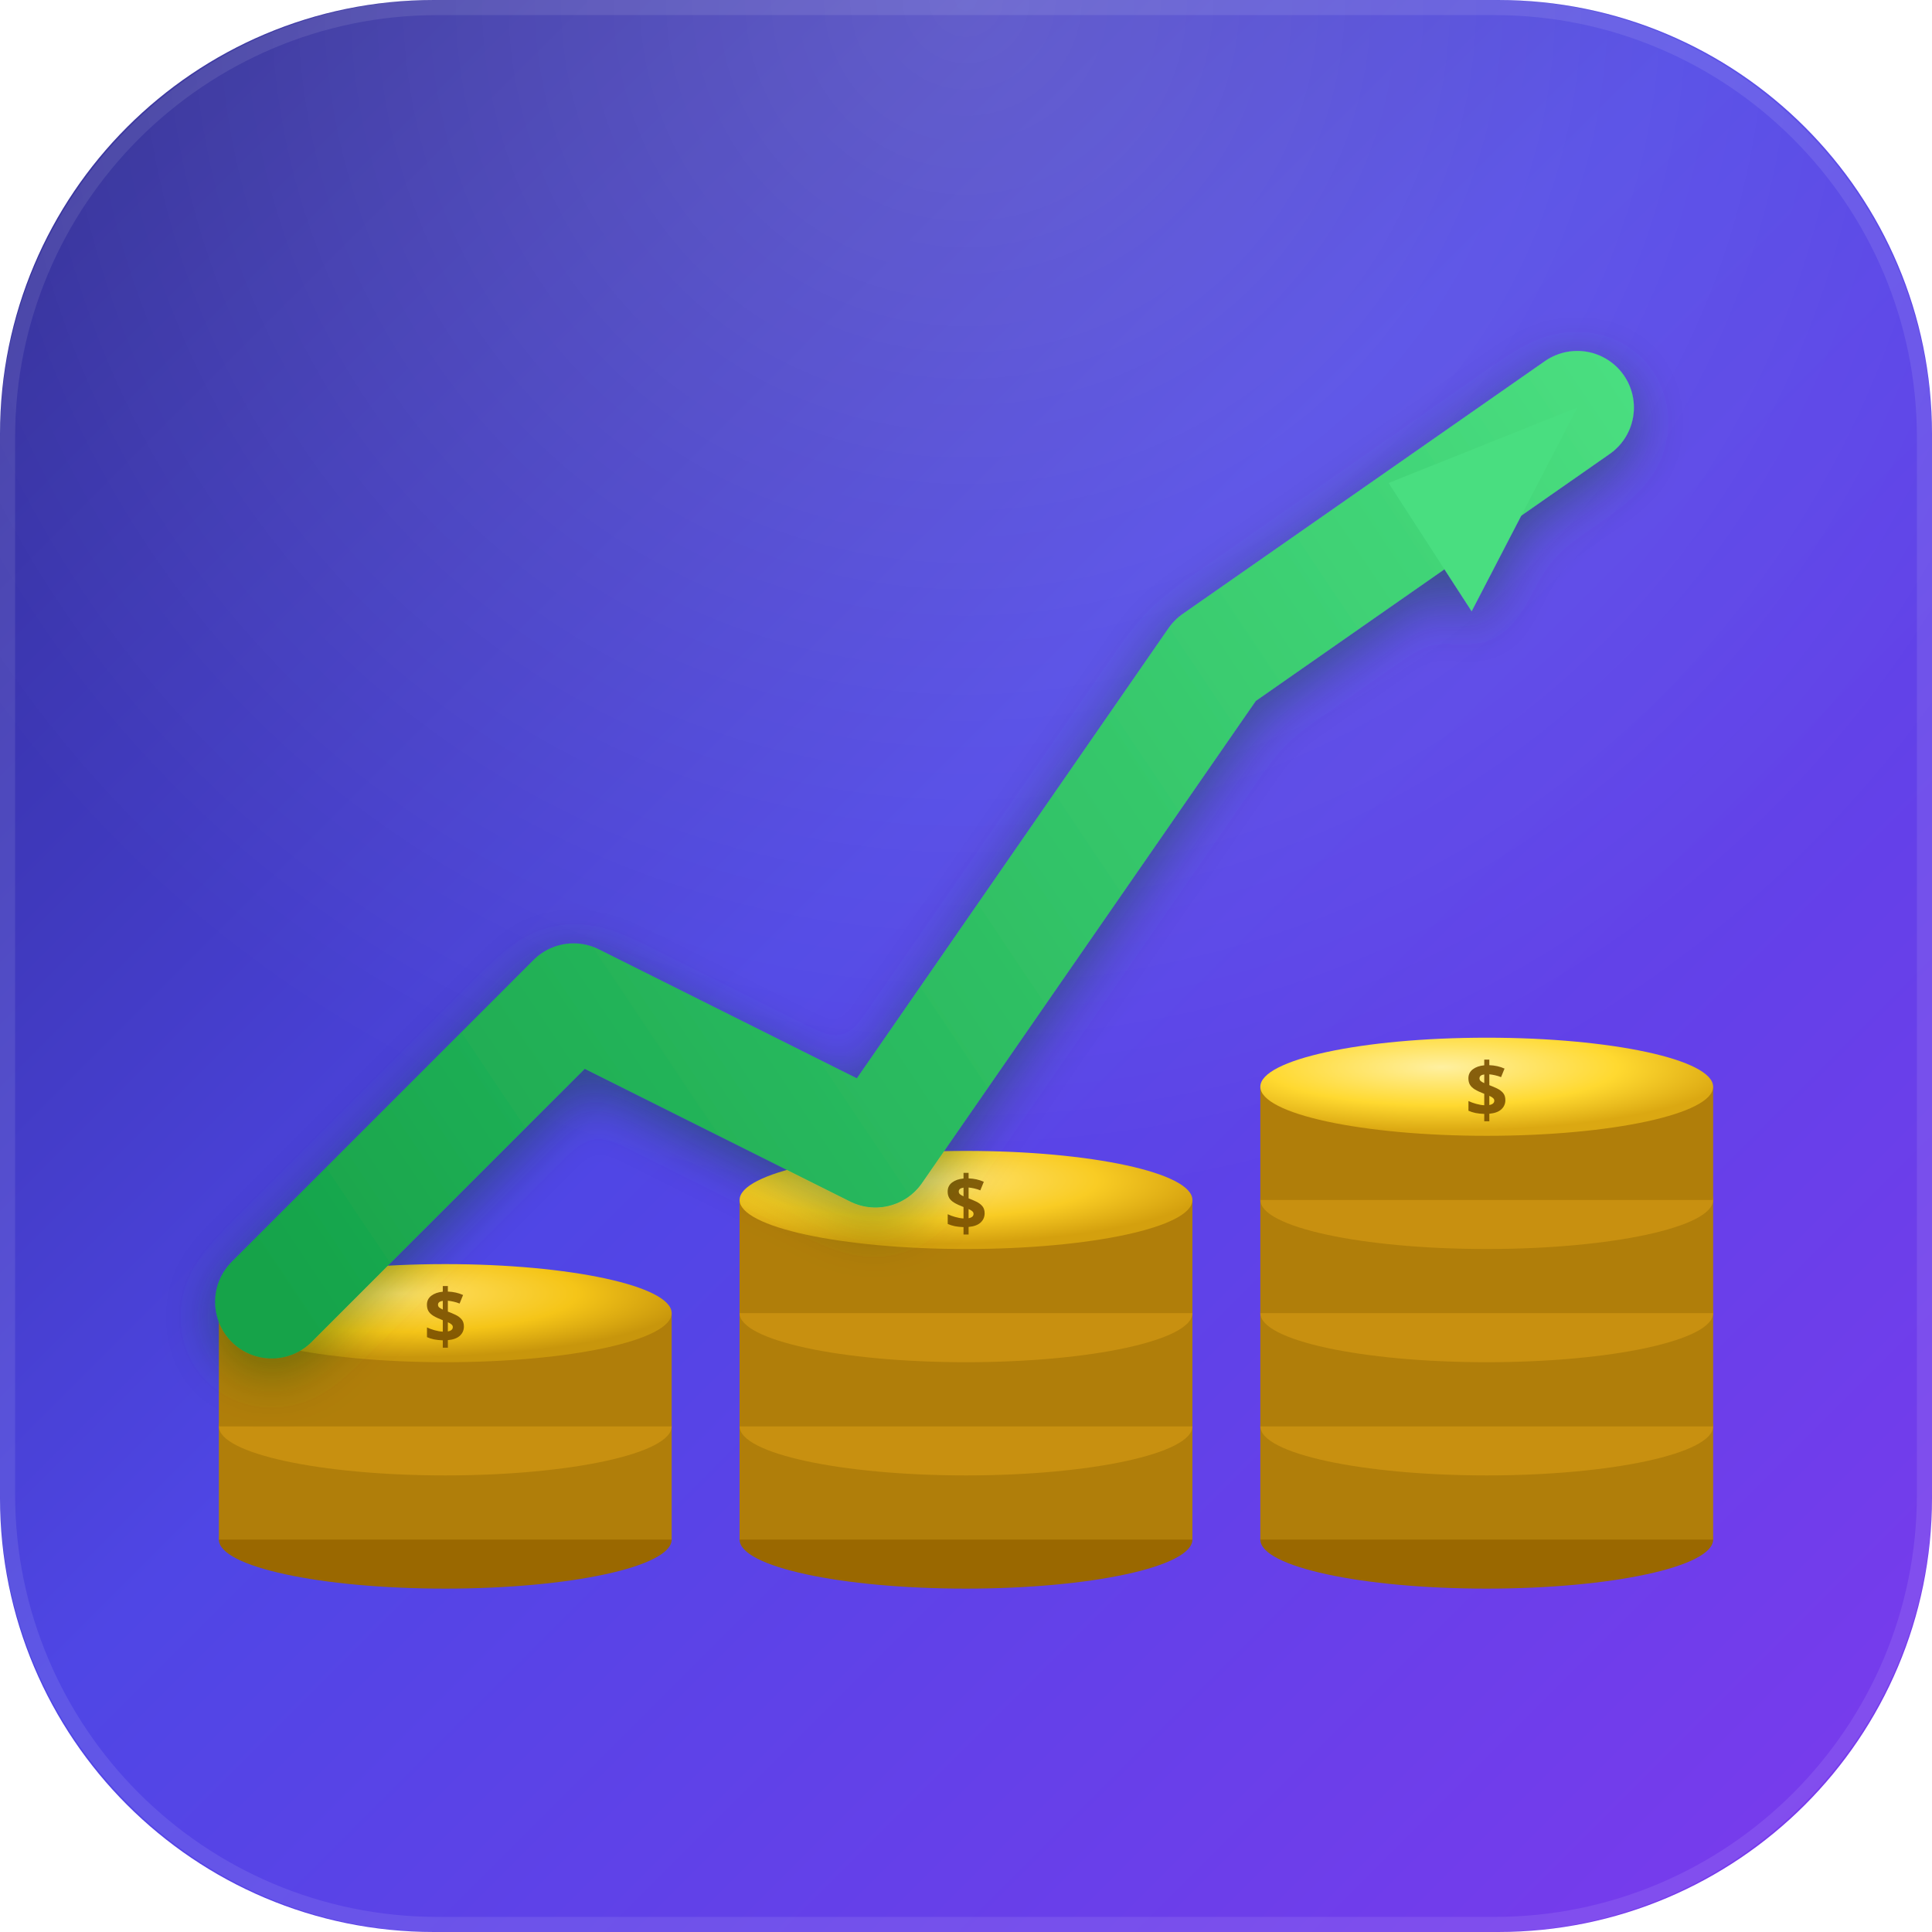
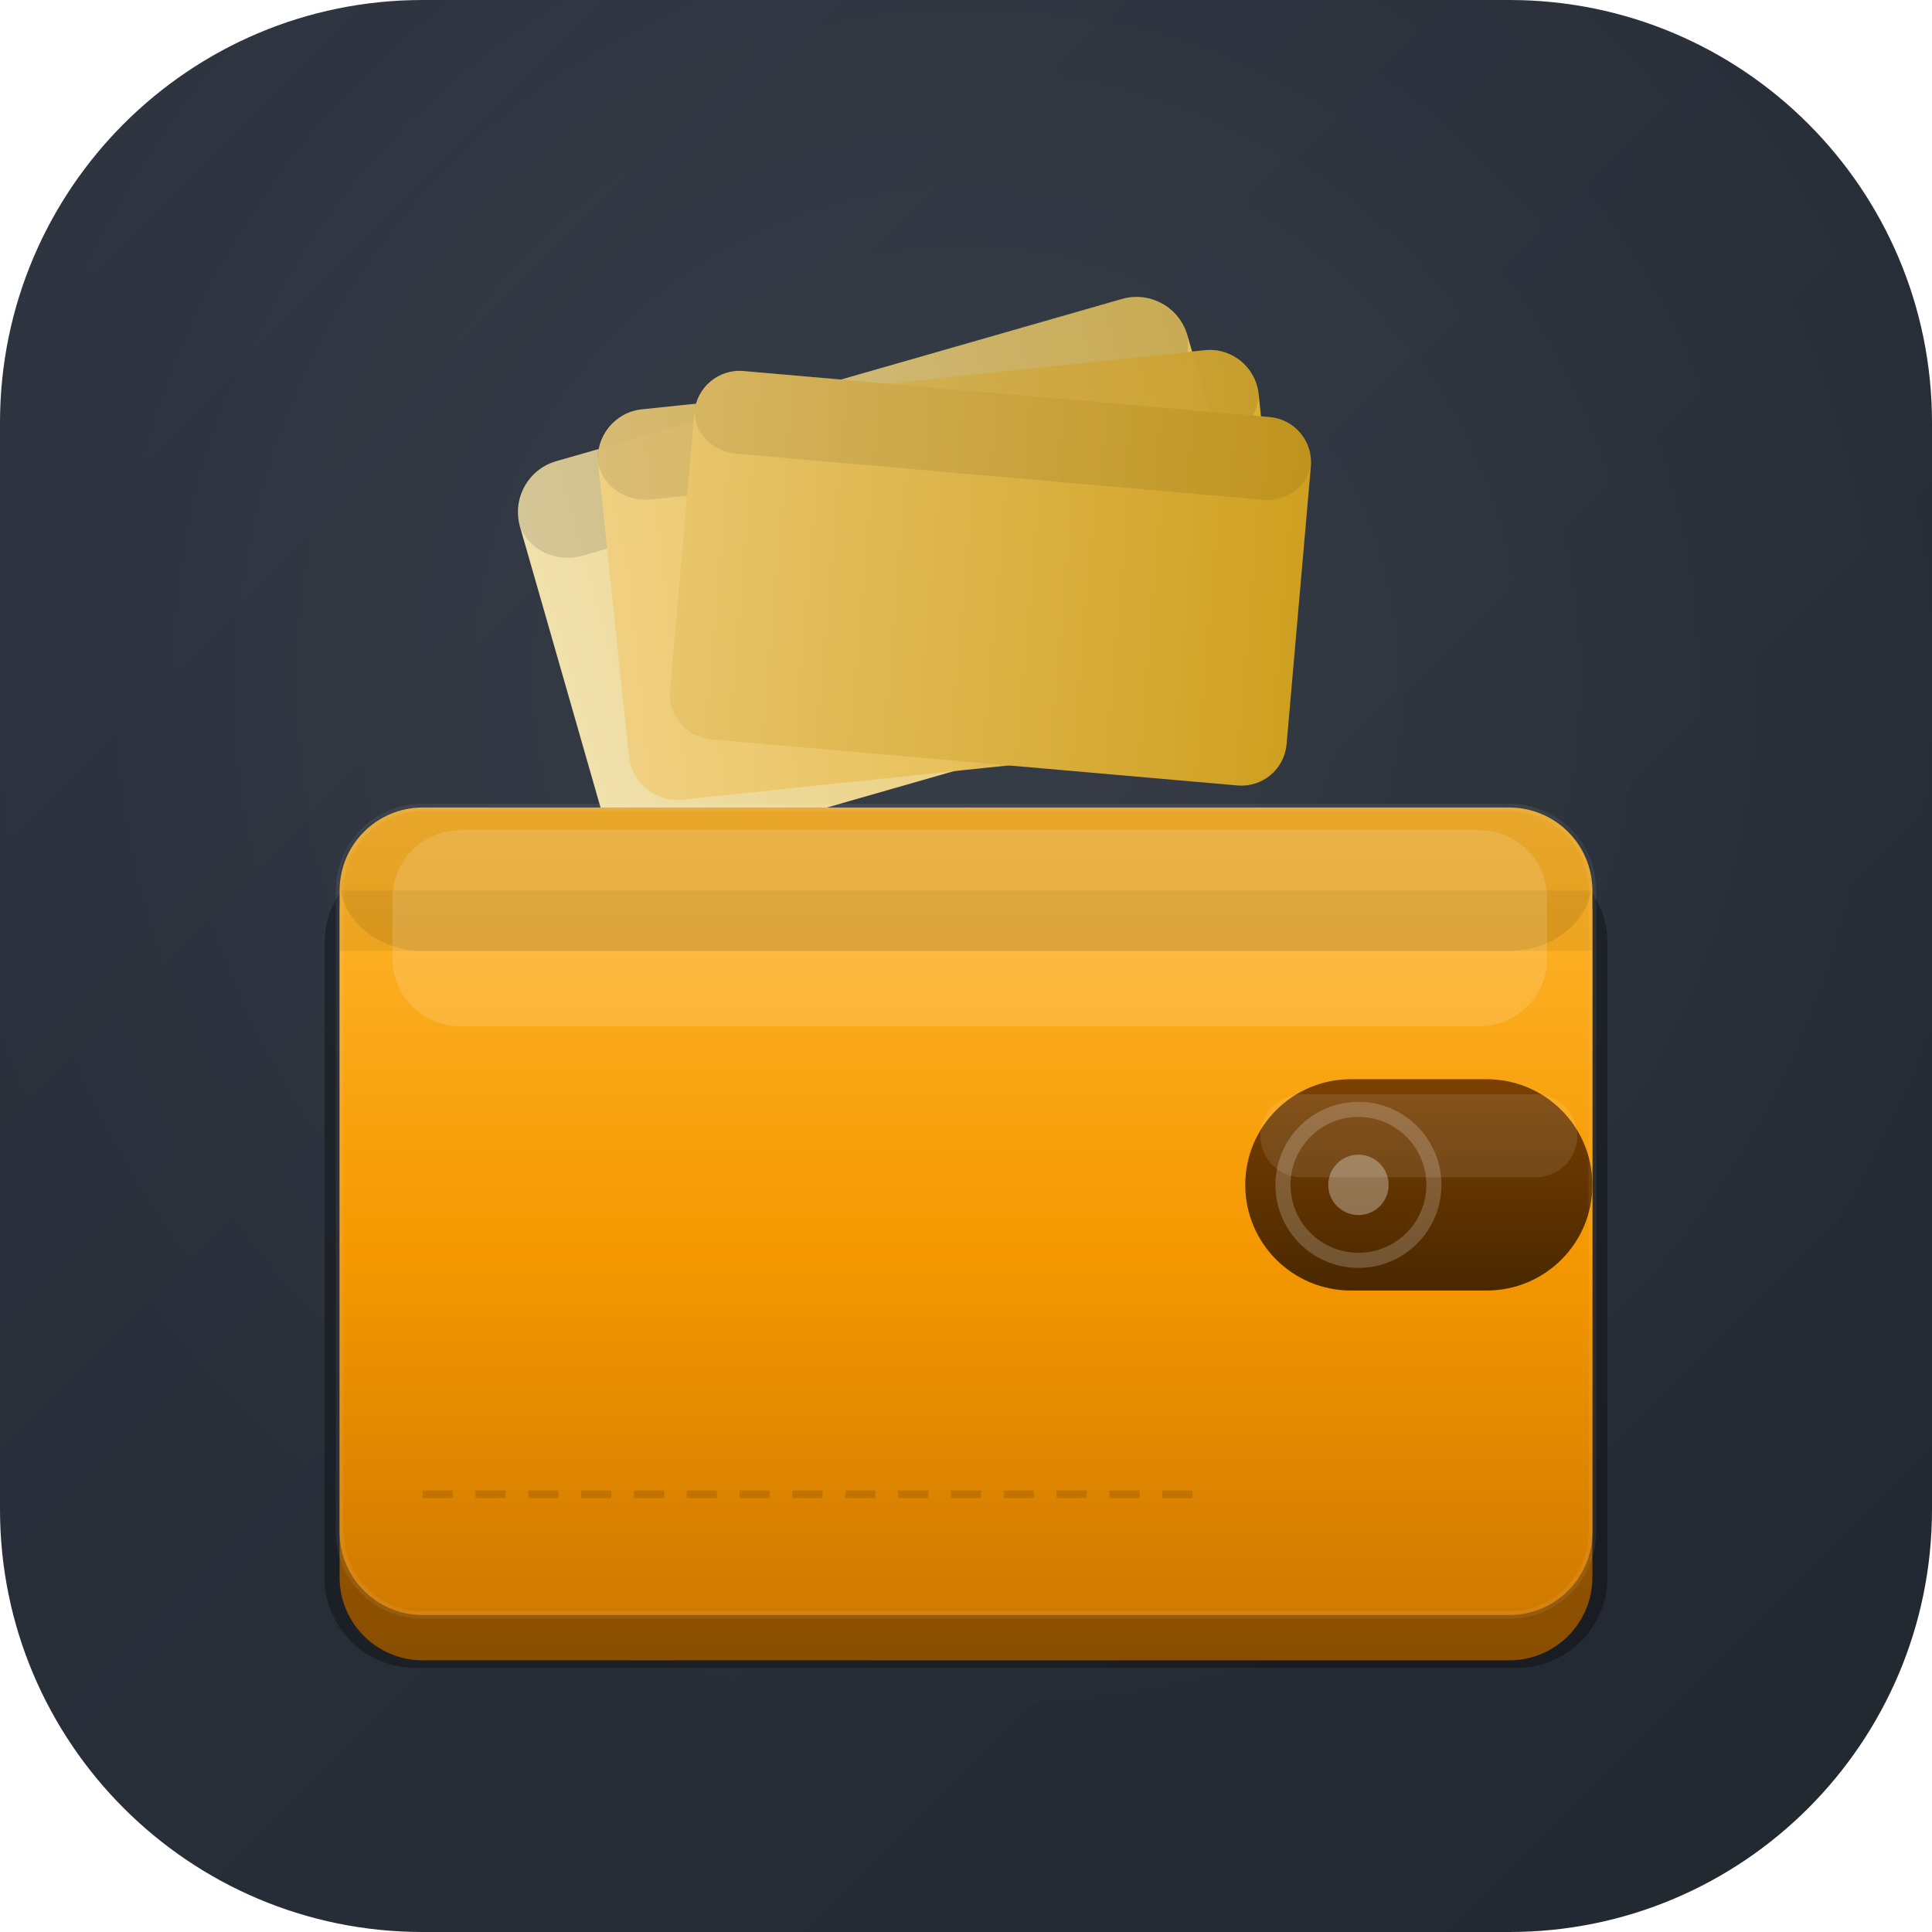
<svg xmlns="http://www.w3.org/2000/svg" viewBox="0 0 512 512" width="512" height="512">
  <defs>
    <linearGradient id="bg" x1="0" y1="0" x2="512" y2="512" gradientUnits="userSpaceOnUse">
-       <stop offset="0%" stop-color="#2D2A8E" />
-       <stop offset="45%" stop-color="#4F46E5" />
-       <stop offset="100%" stop-color="#7C3AED" />
+       <stop offset="0%" stop-color="#2E3440" />
+       <stop offset="100%" stop-color="#222830" />
    </linearGradient>
-     <radialGradient id="topGlow" cx="256" cy="0" r="320" gradientUnits="userSpaceOnUse">
-       <stop offset="0%" stop-color="rgba(255,255,255,0.18)" />
+     <linearGradient id="wf" x1="0" y1="0" x2="0" y2="1">
+       <stop offset="0%" stop-color="#FFB830" />
+       <stop offset="55%" stop-color="#F59800" />
+       <stop offset="100%" stop-color="#D07A00" />
+     </linearGradient>
+     <linearGradient id="ws" x1="0" y1="0" x2="0" y2="1">
+       <stop offset="0%" stop-color="#B86A00" />
+       <stop offset="100%" stop-color="#8A4E00" />
+     </linearGradient>
+     <linearGradient id="c1" x1="0" y1="0" x2="1" y2="0">
+       <stop offset="0%" stop-color="#E8C46A" />
+       <stop offset="100%" stop-color="#CFA020" />
+     </linearGradient>
+     <linearGradient id="c2" x1="0" y1="0" x2="1" y2="0">
+       <stop offset="0%" stop-color="#F0D080" />
+       <stop offset="100%" stop-color="#DEB030" />
+     </linearGradient>
+     <linearGradient id="c3" x1="0" y1="0" x2="1" y2="0">
+       <stop offset="0%" stop-color="#FAE8B0" />
+       <stop offset="100%" stop-color="#ECC860" />
+     </linearGradient>
+     <linearGradient id="cl" x1="0" y1="0" x2="0" y2="1">
+       <stop offset="0%" stop-color="#7A4000" />
+       <stop offset="100%" stop-color="#4A2800" />
+     </linearGradient>
+     <radialGradient id="bggl" cx="256" cy="180" r="280" gradientUnits="userSpaceOnUse">
+       <stop offset="0%" stop-color="rgba(255,255,255,0.07)" />
      <stop offset="100%" stop-color="rgba(255,255,255,0)" />
    </radialGradient>
-     <radialGradient id="coin1" cx="40%" cy="30%" r="65%">
-       <stop offset="0%" stop-color="#FFE066" />
-       <stop offset="60%" stop-color="#F5C518" />
-       <stop offset="100%" stop-color="#C8960C" />
-     </radialGradient>
-     <radialGradient id="coin2" cx="40%" cy="30%" r="65%">
-       <stop offset="0%" stop-color="#FFE57A" />
-       <stop offset="60%" stop-color="#F9CC24" />
-       <stop offset="100%" stop-color="#D4A00E" />
-     </radialGradient>
-     <radialGradient id="coin3" cx="40%" cy="30%" r="65%">
-       <stop offset="0%" stop-color="#FFF0A0" />
-       <stop offset="60%" stop-color="#FFD930" />
-       <stop offset="100%" stop-color="#DBA812" />
-     </radialGradient>
-     <linearGradient id="edgeDark" x1="0" y1="0" x2="0" y2="1">
-       <stop offset="0%" stop-color="#D4900A" />
-       <stop offset="100%" stop-color="#A0700A" />
-     </linearGradient>
-     <linearGradient id="arrowGrad" x1="72" y1="340" x2="430" y2="100" gradientUnits="userSpaceOnUse">
-       <stop offset="0%" stop-color="#16a34a" />
-       <stop offset="100%" stop-color="#4ade80" />
-     </linearGradient>
-     <clipPath id="iconClip">
-       <rect width="512" height="512" rx="115" ry="115" />
-     </clipPath>
-     <filter id="arrowShadow" x="-15%" y="-15%" width="130%" height="130%">
-       <feDropShadow dx="0" dy="4" stdDeviation="7" flood-color="rgba(0,80,0,0.40)" />
-     </filter>
  </defs>
-   <rect width="512" height="512" rx="115" ry="115" fill="url(#bg)" />
-   <rect width="512" height="512" rx="115" ry="115" fill="url(#topGlow)" />
-   <g clip-path="url(#iconClip)">
-     <ellipse cx="118" cy="408" rx="60" ry="13" fill="#9A6800" />
-     <rect x="58" y="378" width="120" height="30" fill="#B07E0A" />
-     <ellipse cx="118" cy="378" rx="60" ry="13" fill="#C89010" />
-     <rect x="58" y="348" width="120" height="30" fill="#B07E0A" />
-     <ellipse cx="118" cy="348" rx="60" ry="13" fill="url(#coin1)" />
-     <text x="118" y="356" text-anchor="middle" font-family="Arial Black,sans-serif" font-size="20" font-weight="900" fill="#7A5000" opacity="0.90">$</text>
-     <ellipse cx="256" cy="408" rx="60" ry="13" fill="#9A6800" />
-     <rect x="196" y="378" width="120" height="30" fill="#B07E0A" />
-     <ellipse cx="256" cy="378" rx="60" ry="13" fill="#C89010" />
-     <rect x="196" y="348" width="120" height="30" fill="#B07E0A" />
-     <ellipse cx="256" cy="348" rx="60" ry="13" fill="#C89010" />
-     <rect x="196" y="318" width="120" height="30" fill="#B07E0A" />
-     <ellipse cx="256" cy="318" rx="60" ry="13" fill="url(#coin2)" />
-     <text x="256" y="326" text-anchor="middle" font-family="Arial Black,sans-serif" font-size="20" font-weight="900" fill="#7A5000" opacity="0.90">$</text>
-     <ellipse cx="394" cy="408" rx="60" ry="13" fill="#9A6800" />
-     <rect x="334" y="378" width="120" height="30" fill="#B07E0A" />
-     <ellipse cx="394" cy="378" rx="60" ry="13" fill="#C89010" />
-     <rect x="334" y="348" width="120" height="30" fill="#B07E0A" />
-     <ellipse cx="394" cy="348" rx="60" ry="13" fill="#C89010" />
-     <rect x="334" y="318" width="120" height="30" fill="#B07E0A" />
-     <ellipse cx="394" cy="318" rx="60" ry="13" fill="#C89010" />
-     <rect x="334" y="288" width="120" height="30" fill="#B07E0A" />
-     <ellipse cx="394" cy="288" rx="60" ry="13" fill="url(#coin3)" />
-     <text x="394" y="296" text-anchor="middle" font-family="Arial Black,sans-serif" font-size="20" font-weight="900" fill="#7A5000" opacity="0.90">$</text>
-     <g filter="url(#arrowShadow)">
-       <polyline points="72,345 152,265 232,305 322,175 418,108" fill="none" stroke="url(#arrowGrad)" stroke-width="30" stroke-linecap="round" stroke-linejoin="round" />
-       <polygon points="418,108 368,128 390,162" fill="#4ade80" />
-     </g>
+   <rect width="512" height="512" rx="112" ry="112" fill="url(#bg)" />
+   <rect width="512" height="512" rx="112" ry="112" fill="url(#bggl)" />
+   <g transform="translate(256,218) rotate(-16)">
+     <rect x="-92" y="-122" width="184" height="108" rx="14" fill="url(#c3)" opacity="0.95" />
+     <rect x="-92" y="-122" width="184" height="26" rx="14" fill="rgba(0,0,0,0.12)" />
  </g>
-   <rect x="2" y="2" width="508" height="508" rx="114" ry="114" fill="none" stroke="rgba(255,255,255,0.09)" stroke-width="4" />
+   <g transform="translate(257,218) rotate(-6)">
+     <rect x="-88" y="-118" width="176" height="104" rx="13" fill="url(#c2)" opacity="0.98" />
+     <rect x="-88" y="-118" width="176" height="24" rx="13" fill="rgba(0,0,0,0.09)" />
+   </g>
+   <g transform="translate(257,216) rotate(5)">
+     <rect x="-82" y="-112" width="164" height="98" rx="12" fill="url(#c1)" />
+     <rect x="-82" y="-112" width="164" height="22" rx="12" fill="rgba(0,0,0,0.08)" />
+   </g>
+   <rect x="86" y="226" width="340" height="216" rx="24" fill="rgba(0,0,0,0.32)" />
+   <rect x="90" y="220" width="332" height="220" rx="22" fill="url(#ws)" />
+   <rect x="90" y="214" width="332" height="214" rx="22" fill="url(#wf)" />
+   <rect x="90" y="214" width="332" height="38" rx="22" fill="rgba(0,0,0,0.09)" />
+   <rect x="90" y="236" width="332" height="16" rx="0" fill="rgba(0,0,0,0.06)" />
+   <rect x="104" y="220" width="306" height="52" rx="18" fill="rgba(255,255,255,0.14)" />
+   <rect x="330" y="286" width="92" height="56" rx="28" fill="url(#cl)" />
+   <circle cx="360" cy="314" r="20" fill="none" stroke="rgba(255,255,255,0.20)" stroke-width="4" />
+   <circle cx="360" cy="314" r="8" fill="rgba(255,255,255,0.32)" />
+   <rect x="334" y="290" width="84" height="22" rx="11" fill="rgba(255,255,255,0.10)" />
+   <line x1="112" y1="396" x2="318" y2="396" stroke="rgba(0,0,0,0.13)" stroke-width="2" stroke-dasharray="8,6" />
+   <rect x="90" y="214" width="332" height="214" rx="22" fill="none" stroke="rgba(255,255,255,0.07)" stroke-width="2" />
</svg>
